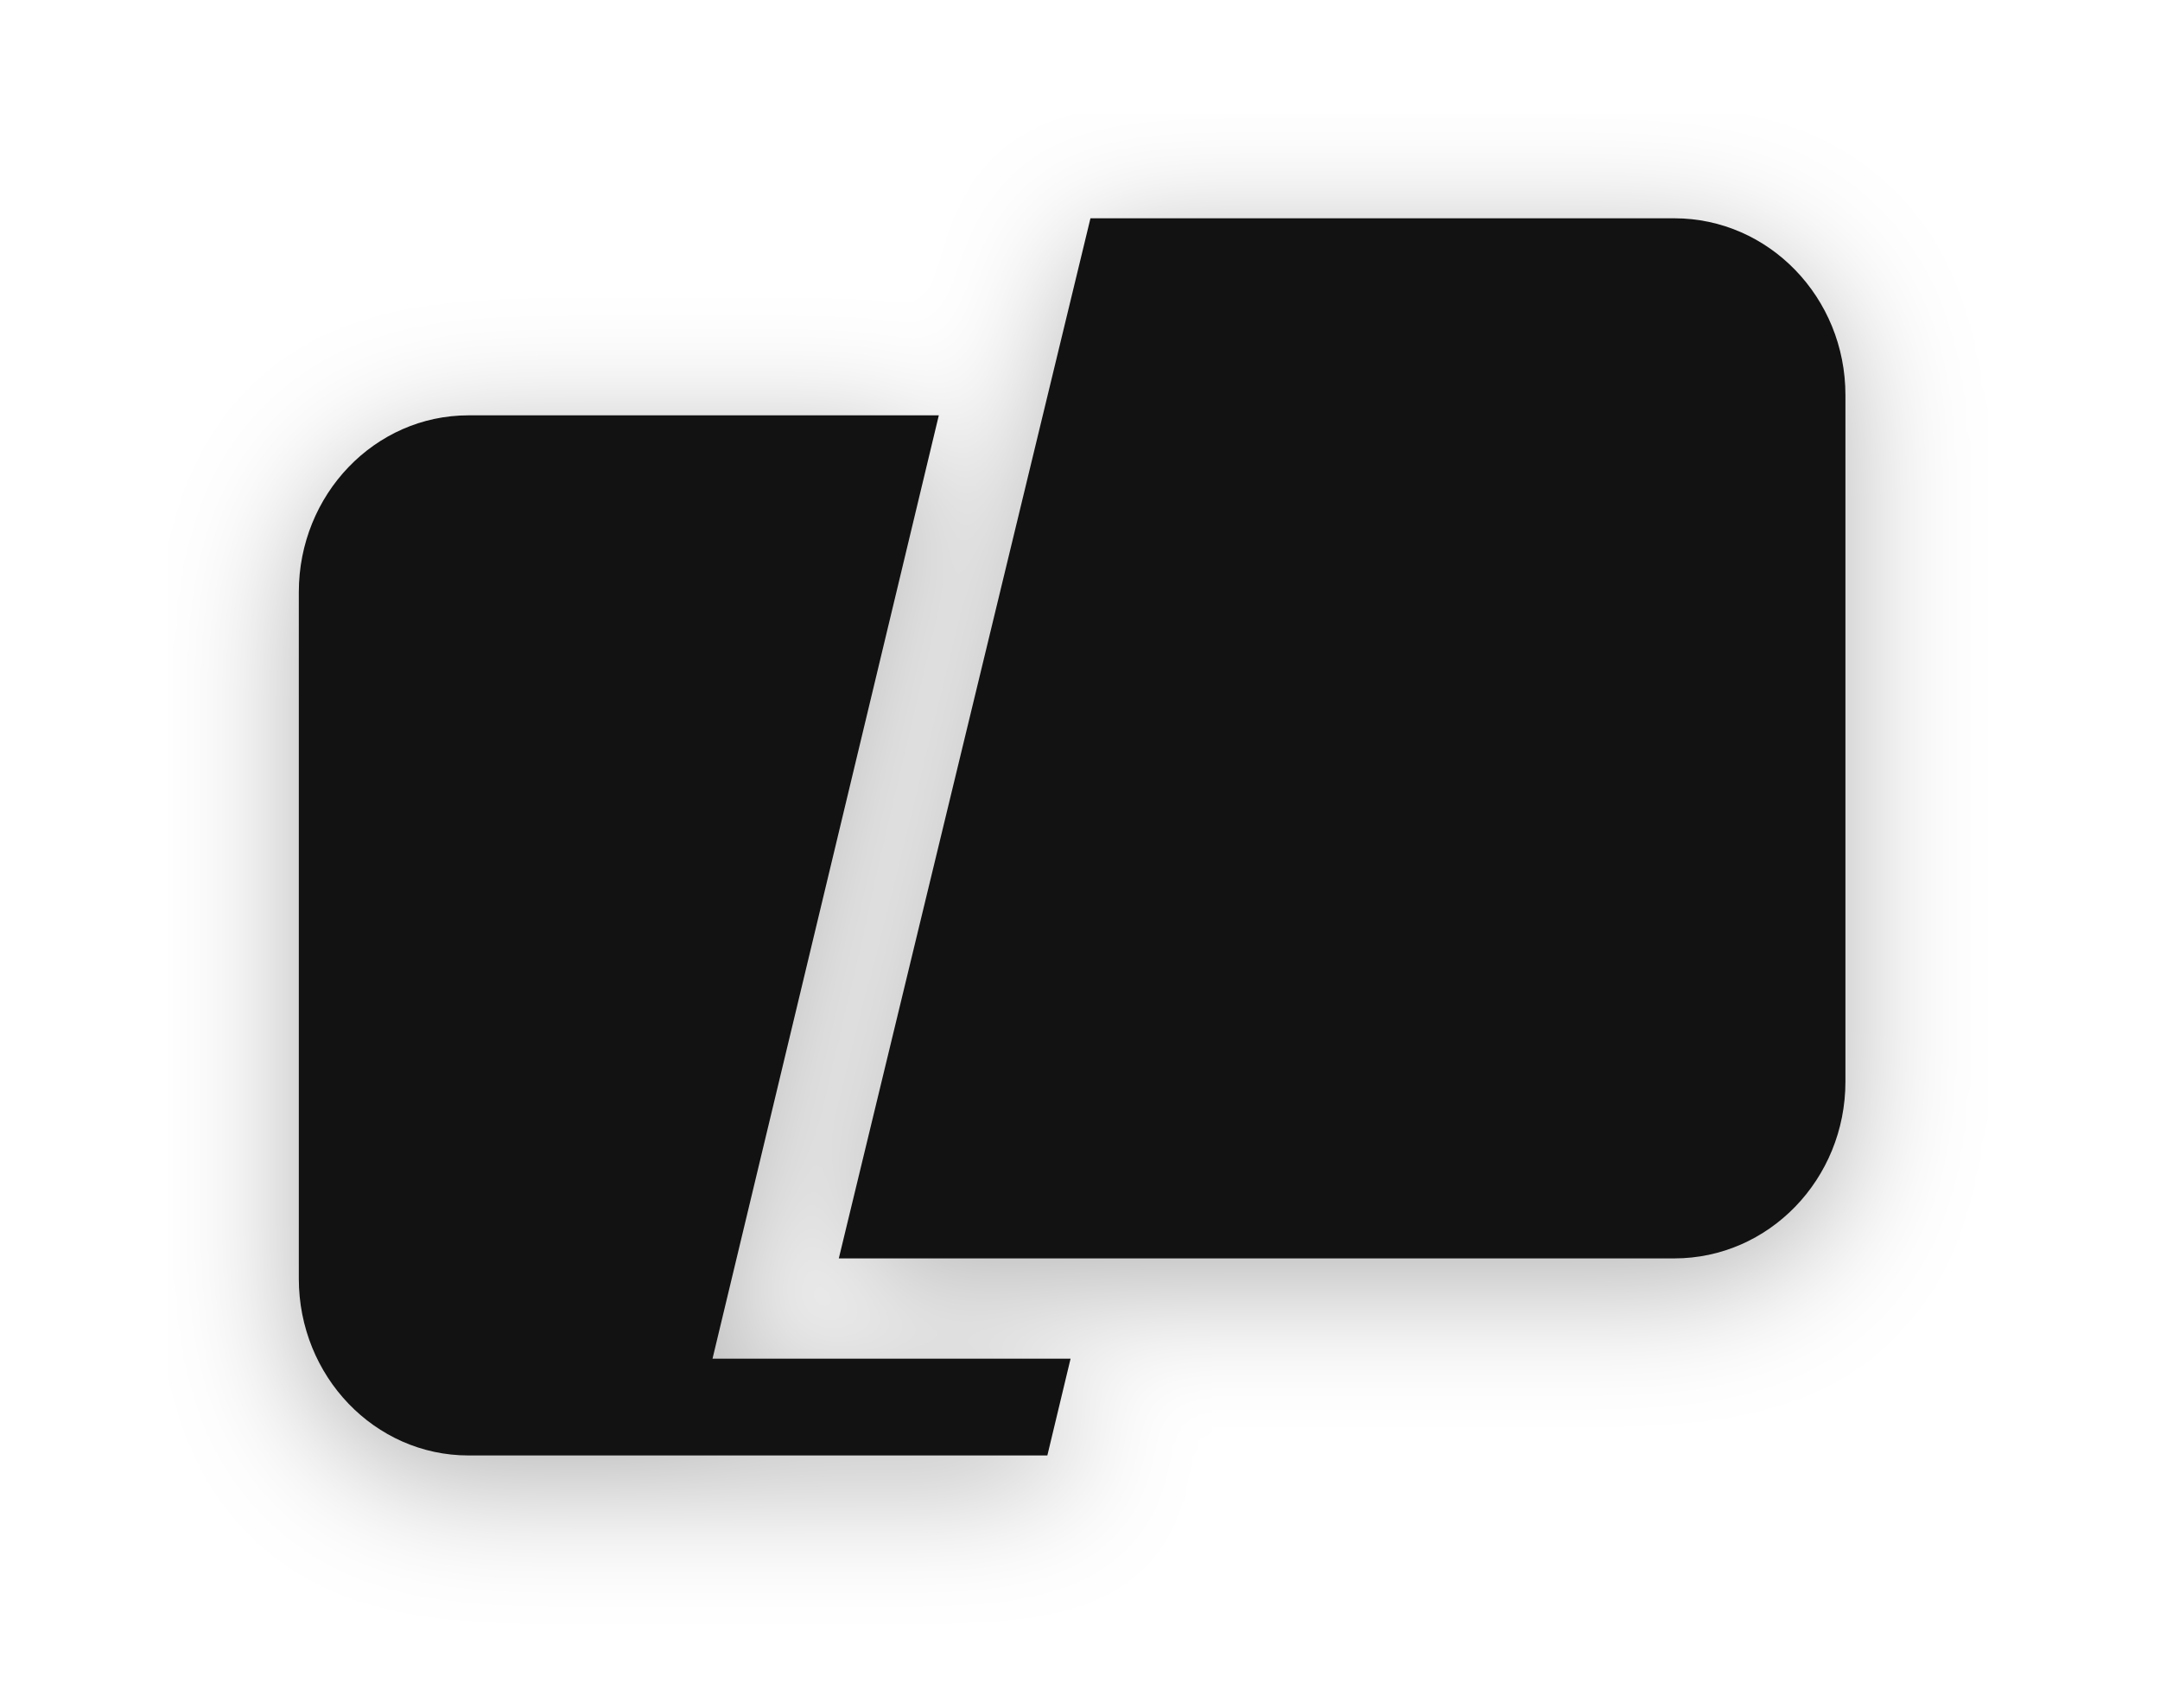
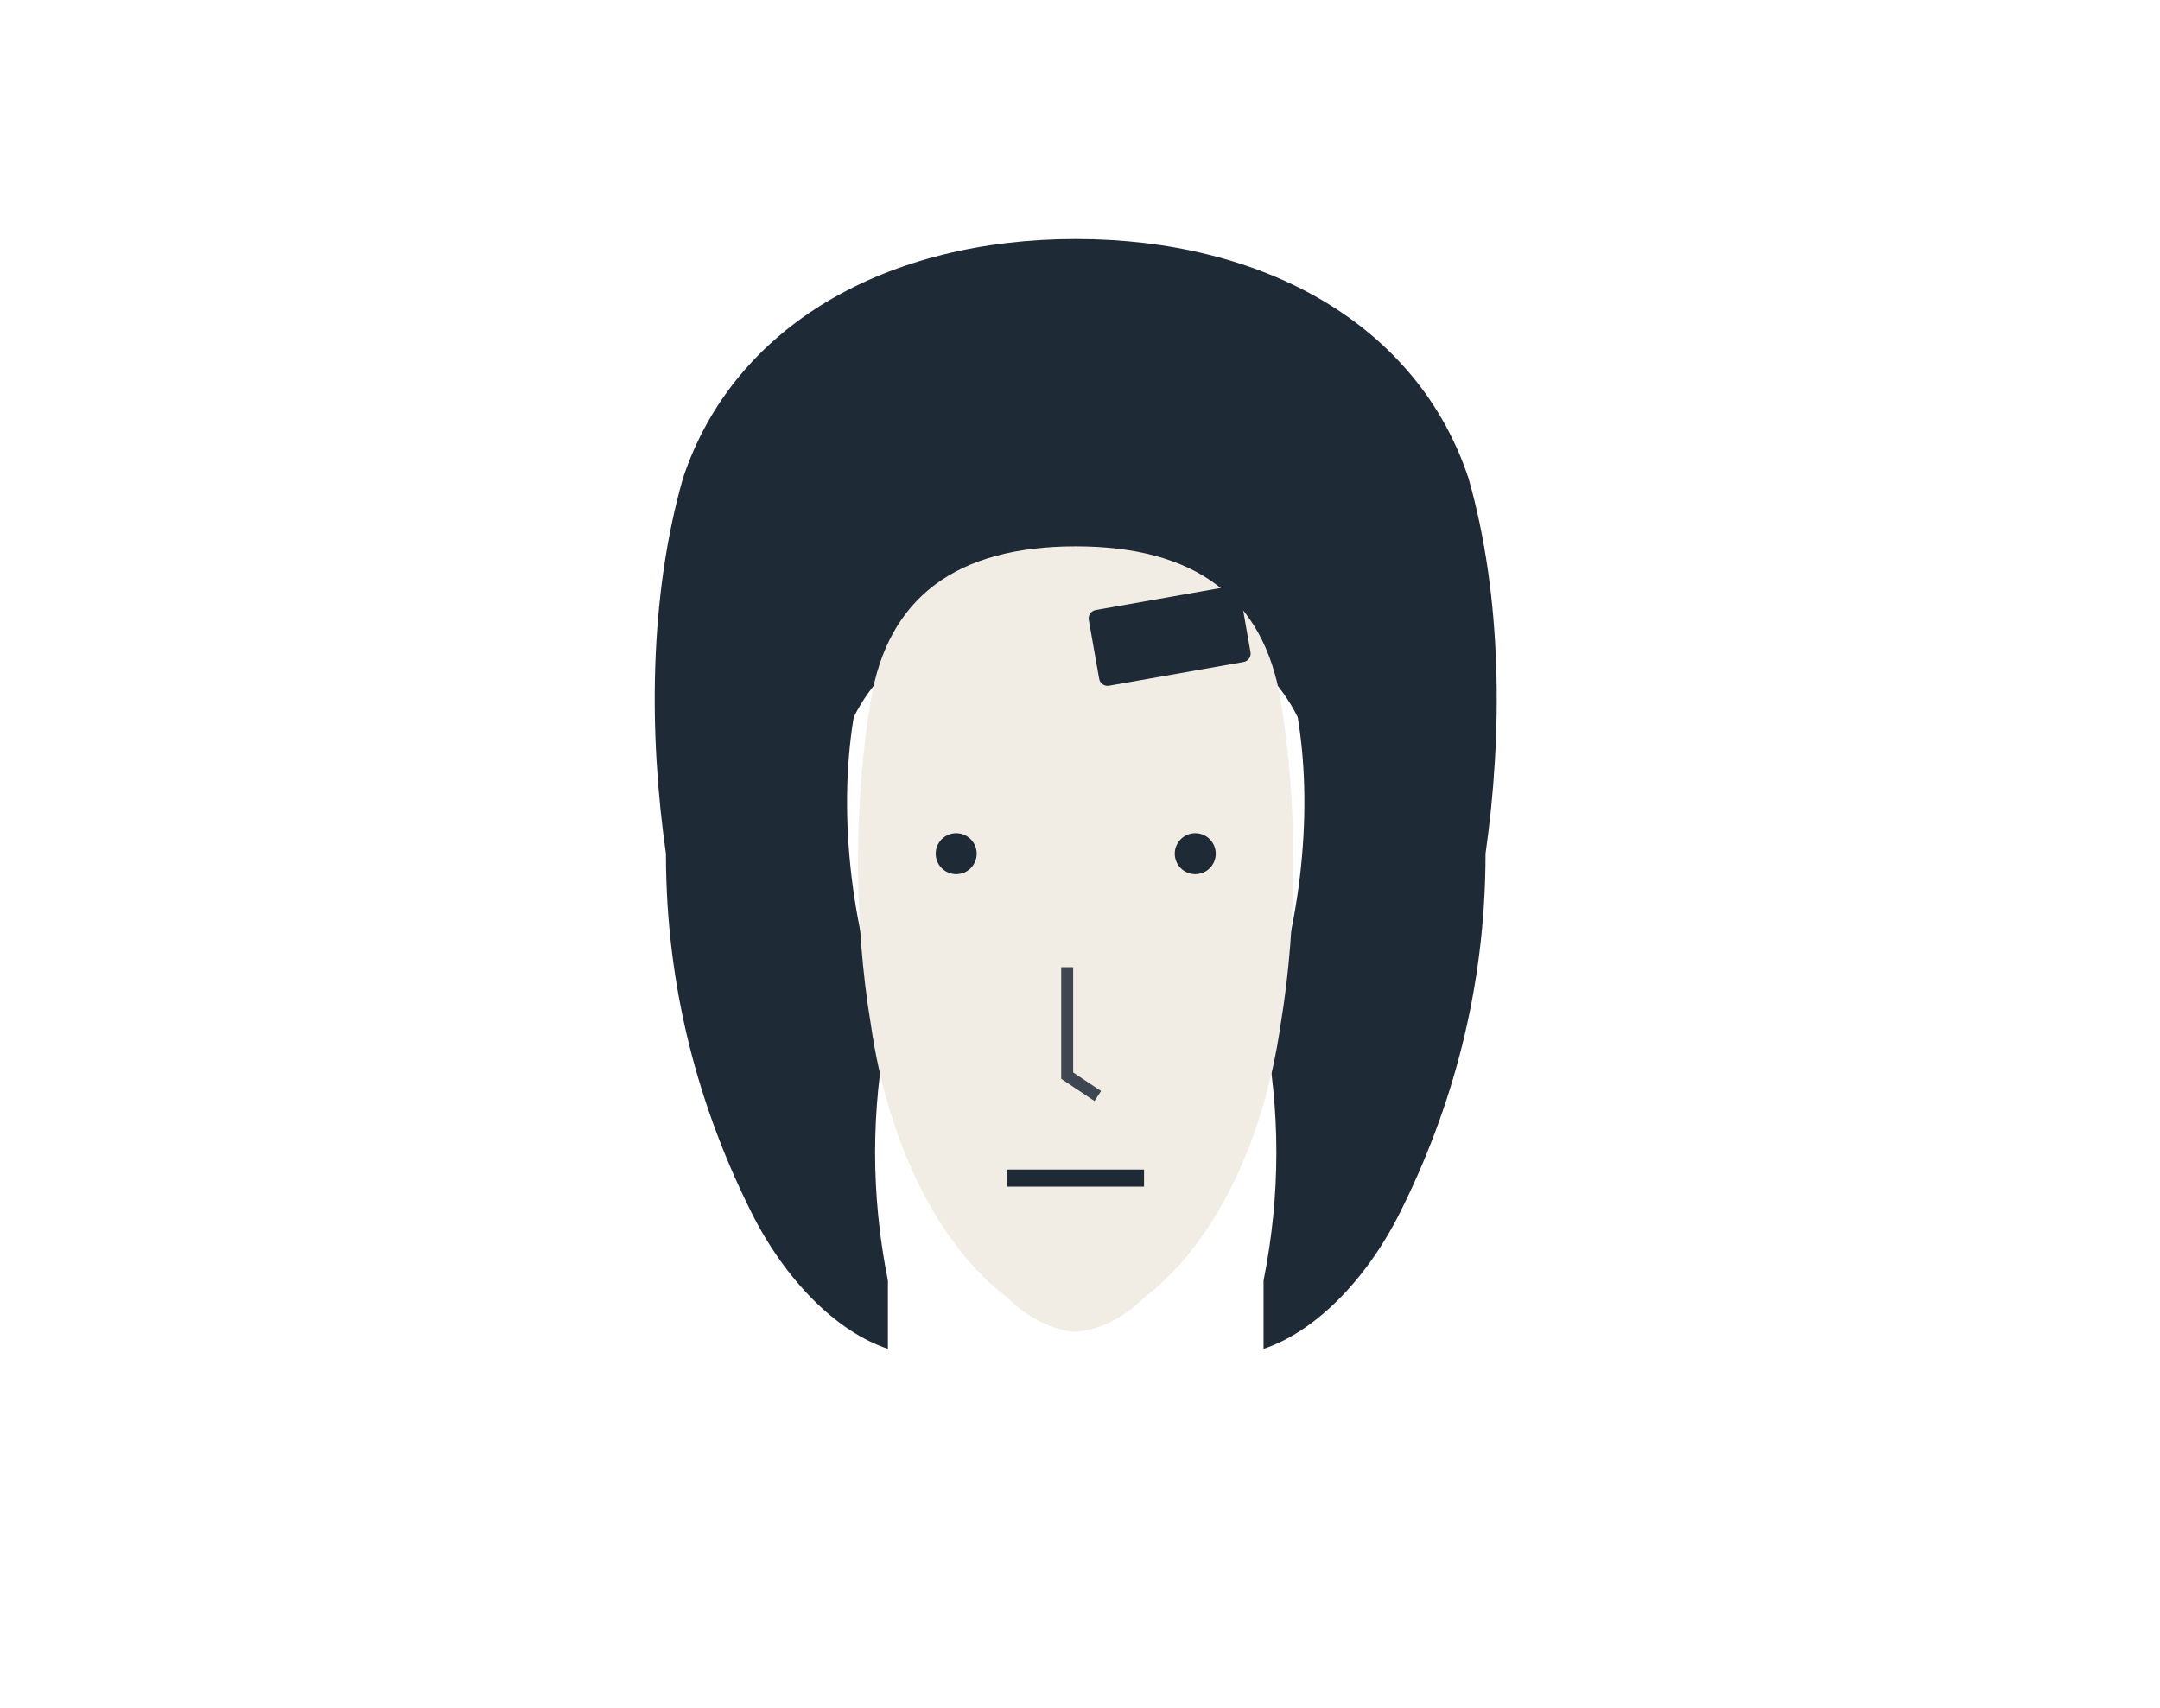
<svg xmlns="http://www.w3.org/2000/svg" width="253" height="200" viewBox="0 0 253 200" fill="none">
-   <g filter="url(#filter0_d_8_35)">
-     <path d="M127.725 25.57H196.111C207.181 25.57 216.155 34.843 216.155 46.282V126.695C216.155 138.134 207.181 147.407 196.111 147.407H98.249L127.725 25.57Z" fill="#121212" />
-     <path d="M109.963 48.652H54.873C43.898 48.652 35 57.925 35 69.364V149.777C35 161.216 43.898 170.489 54.873 170.489H122.676L125.395 159.154H83.456L109.963 48.652Z" fill="#121212" />
+   <g transform="translate(26, 0)">
+     <path d="M 100 28 C 78 28, 60 38, 54 56 C 50 70, 50 86, 52 100 C 52 116, 56 130, 62 142 C 66 150, 72 156, 78 158 L 78 150 C 76 140, 76 130, 78 120 C 74 110, 72 96, 74 84 C 78 76, 86 72, 100 72 C 114 72, 122 76, 126 84 C 128 96, 126 110, 122 120 C 124 130, 124 140, 122 150 L 122 158 C 128 156, 134 150, 138 142 C 144 130, 148 116, 148 100 C 150 86, 150 70, 146 56 C 140 38, 122 28, 100 28 Z" fill="#1F2A37" />
+     <path d="M 100 64 C 86 64, 78 70, 76 82 C 74 94, 74 108, 76 120 C 78 134, 84 146, 92 152 C 96 156, 100 156, 100 156 C 100 156, 104 156, 108 152 C 116 146, 122 134, 124 120 C 126 108, 126 94, 124 82 C 122 70, 114 64, 100 64 Z" fill="#F2EDE4" />
+     <circle cx="86" cy="100" r="2.4" fill="#1F2A37" />
+     <circle cx="114" cy="100" r="2.4" fill="#1F2A37" />
+     <path d="M 99 114 L 99 126 L 102 128" fill="none" stroke="#1F2A37" stroke-width="1.4" stroke-linecap="square" opacity="0.85" />
+     <rect x="92" y="137" width="16" height="2" fill="#1F2A37" />
+     <g transform="rotate(-10 111 74.5)">
+       <rect x="102" y="70" width="18" height="9" rx="1" fill="#1F2A37" />
+     </g>
  </g>
-   <defs>
-     <filter id="filter0_d_8_35" x="19.784" y="13.398" width="213.567" height="178.914" filterUnits="userSpaceOnUse" color-interpolation-filters="sRGB">
-       <feFlood flood-opacity="0" result="BackgroundImageFix" />
-       <feColorMatrix in="SourceAlpha" type="matrix" values="0 0 0 0 0 0 0 0 0 0 0 0 0 0 0 0 0 0 127 0" result="hardAlpha" />
-       <feOffset dy="3.043" />
-       <feGaussianBlur stdDeviation="7.608" />
-       <feColorMatrix type="matrix" values="0 0 0 0 0 0 0 0 0 0 0 0 0 0 0 0 0 0 0.3 0" />
-       <feBlend mode="normal" in2="BackgroundImageFix" result="effect1_dropShadow_8_35" />
-       <feBlend mode="normal" in="SourceGraphic" in2="effect1_dropShadow_8_35" result="shape" />
-     </filter>
-   </defs>
</svg>
